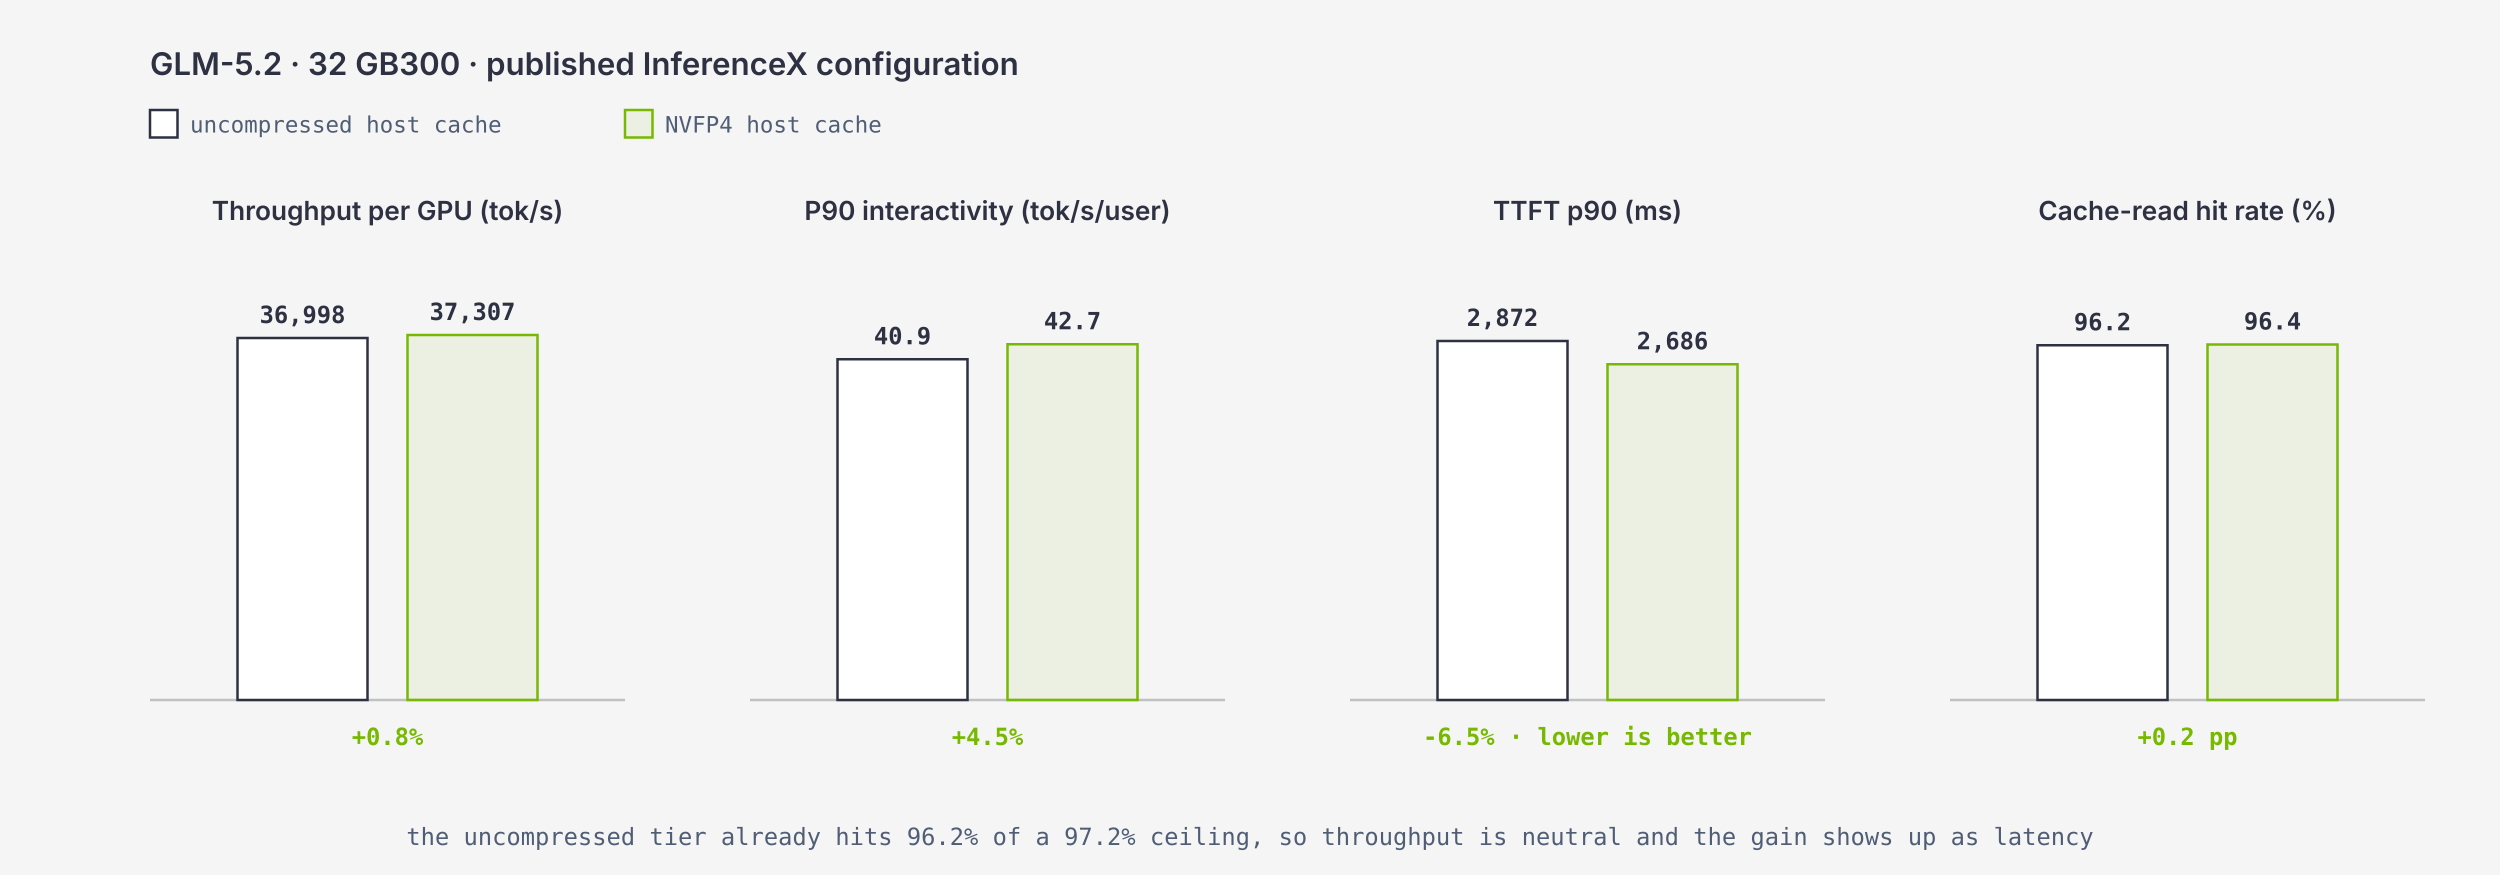
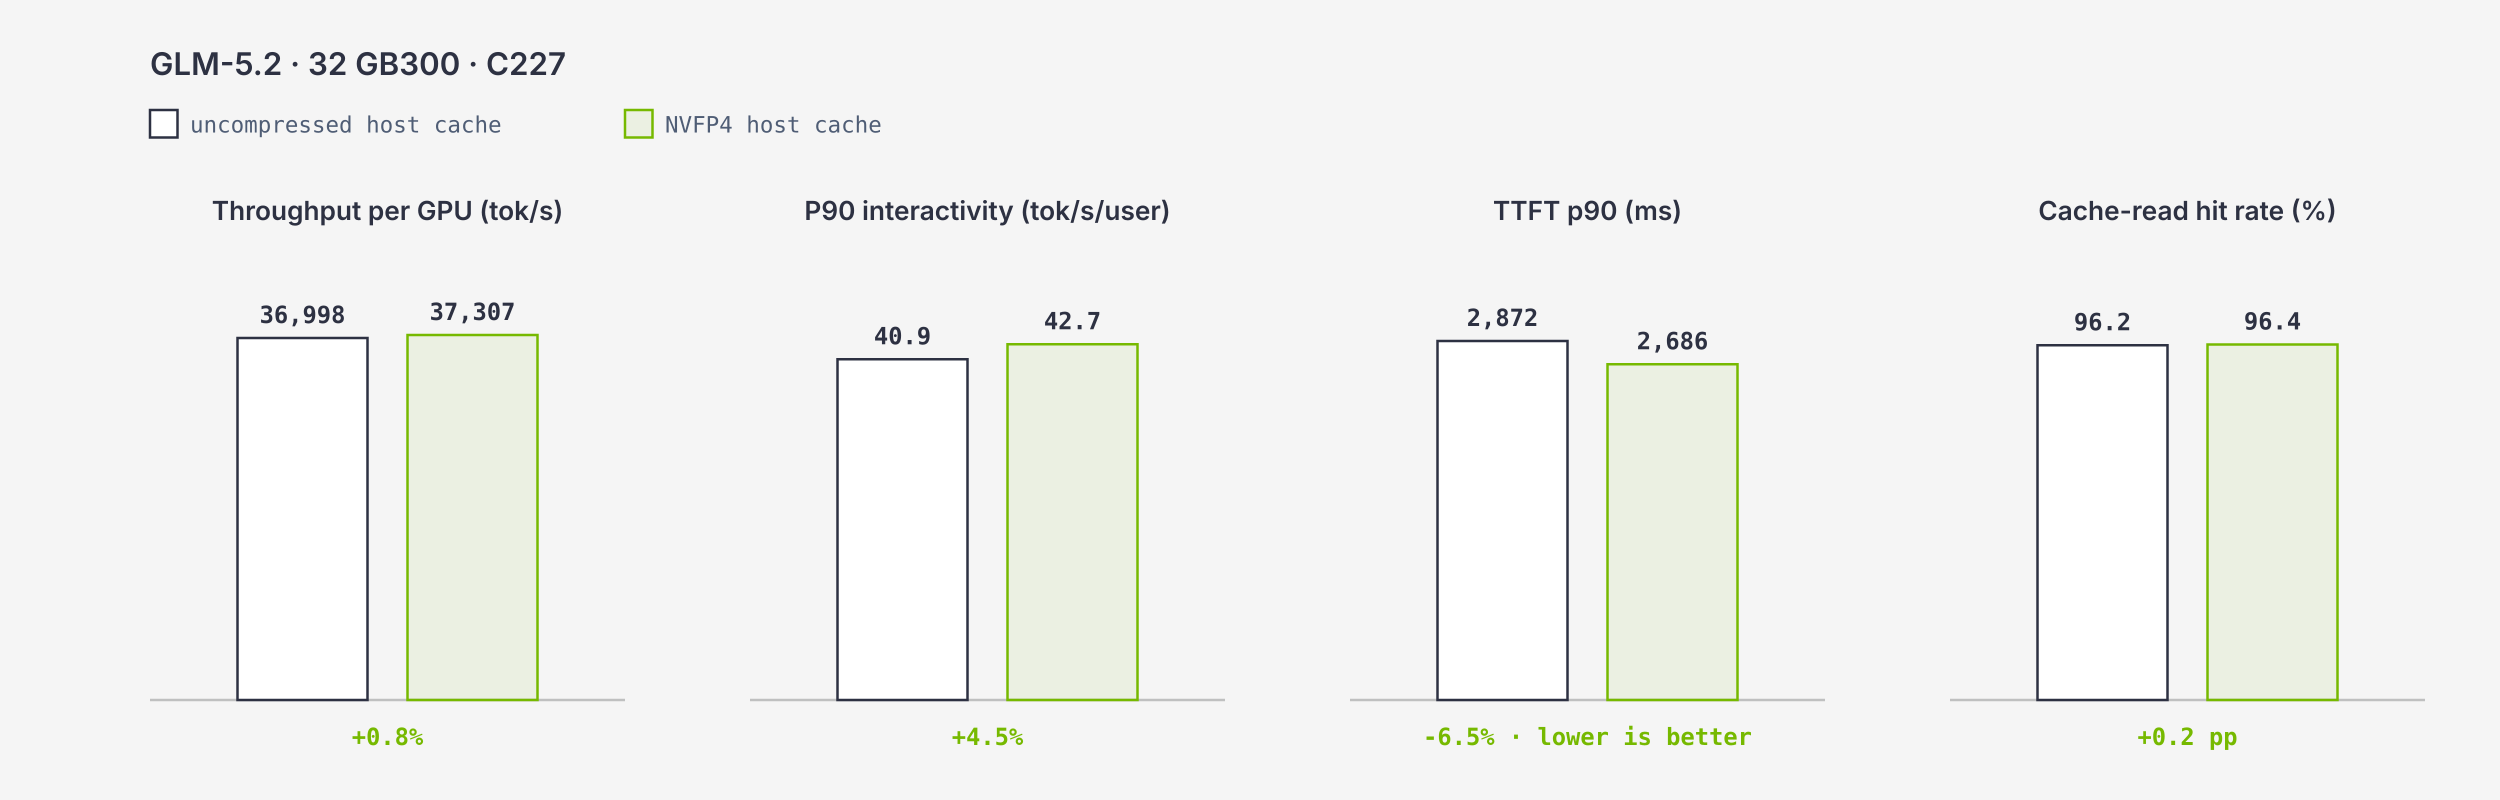
- <svg xmlns="http://www.w3.org/2000/svg" viewBox="0 0 1000 350" width="1000" height="350">
+ <svg xmlns="http://www.w3.org/2000/svg" viewBox="0 0 1000 320" width="1000" height="320">
  <defs>
    <marker id="ah" markerWidth="8" markerHeight="8" refX="7" refY="4" orient="auto" markerUnits="userSpaceOnUse">
      <path d="M0,0.5 L7,4 L0,7.5" fill="none" stroke="#4f5d75" stroke-width="1" />
    </marker>
  </defs>
-   <rect width="1000" height="350" fill="#f5f5f5" />
-   <text x="60.0" y="30.0" font-family="'Geist','Inter',system-ui,-apple-system,'Segoe UI',sans-serif" font-size="12.5" font-weight="600" fill="#2d3142" text-anchor="start">GLM-5.2 · 32 GB300 · published InferenceX configuration</text>
+   <rect width="1000" height="320" fill="#f5f5f5" />
+   <text x="60.0" y="30.0" font-family="'Geist','Inter',system-ui,-apple-system,'Segoe UI',sans-serif" font-size="12.5" font-weight="600" fill="#2d3142" text-anchor="start">GLM-5.2 · 32 GB300 · C227</text>
  <rect x="60" y="44" width="11" height="11" fill="#ffffff" stroke="#2d3142" />
  <text x="76.0" y="53.0" font-family="'Geist Mono','SFMono-Regular',Menlo,Consolas,monospace" font-size="9" font-weight="500" fill="#4f5d75" text-anchor="start">uncompressed host cache</text>
  <rect x="250" y="44" width="11" height="11" fill="rgba(118,185,0,0.08)" stroke="#76B900" />
  <text x="266.0" y="53.0" font-family="'Geist Mono','SFMono-Regular',Menlo,Consolas,monospace" font-size="9" font-weight="500" fill="#4f5d75" text-anchor="start">NVFP4 host cache</text>
  <text x="155.0" y="88.0" font-family="'Geist','Inter',system-ui,-apple-system,'Segoe UI',sans-serif" font-size="10.5" font-weight="600" fill="#2d3142" text-anchor="middle">Throughput per GPU (tok/s)</text>
  <line x1="60" y1="280" x2="250" y2="280" stroke="#bfc0c0" stroke-width="1" />
  <rect x="95.0" y="135.2" width="52" height="144.8" fill="#ffffff" stroke="#2d3142" stroke-width="1" />
  <text x="121.0" y="129.2" font-family="'Geist Mono','SFMono-Regular',Menlo,Consolas,monospace" font-size="9.5" font-weight="600" fill="#2d3142" text-anchor="middle">36,998</text>
  <rect x="163.0" y="134.0" width="52" height="146.0" fill="rgba(118,185,0,0.08)" stroke="#76B900" stroke-width="1" />
  <text x="189.0" y="128.0" font-family="'Geist Mono','SFMono-Regular',Menlo,Consolas,monospace" font-size="9.5" font-weight="600" fill="#2d3142" text-anchor="middle">37,307</text>
  <text x="155.0" y="298.0" font-family="'Geist Mono','SFMono-Regular',Menlo,Consolas,monospace" font-size="9.5" font-weight="600" fill="#76B900" text-anchor="middle">+0.8%</text>
  <text x="395.0" y="88.0" font-family="'Geist','Inter',system-ui,-apple-system,'Segoe UI',sans-serif" font-size="10.5" font-weight="600" fill="#2d3142" text-anchor="middle">P90 interactivity (tok/s/user)</text>
  <line x1="300" y1="280" x2="490" y2="280" stroke="#bfc0c0" stroke-width="1" />
  <rect x="335.0" y="143.7" width="52" height="136.3" fill="#ffffff" stroke="#2d3142" stroke-width="1" />
  <text x="361.0" y="137.7" font-family="'Geist Mono','SFMono-Regular',Menlo,Consolas,monospace" font-size="9.5" font-weight="600" fill="#2d3142" text-anchor="middle">40.9</text>
  <rect x="403.0" y="137.7" width="52" height="142.3" fill="rgba(118,185,0,0.08)" stroke="#76B900" stroke-width="1" />
  <text x="429.0" y="131.7" font-family="'Geist Mono','SFMono-Regular',Menlo,Consolas,monospace" font-size="9.5" font-weight="600" fill="#2d3142" text-anchor="middle">42.7</text>
  <text x="395.0" y="298.0" font-family="'Geist Mono','SFMono-Regular',Menlo,Consolas,monospace" font-size="9.5" font-weight="600" fill="#76B900" text-anchor="middle">+4.5%</text>
  <text x="635.0" y="88.0" font-family="'Geist','Inter',system-ui,-apple-system,'Segoe UI',sans-serif" font-size="10.5" font-weight="600" fill="#2d3142" text-anchor="middle">TTFT p90 (ms)</text>
  <line x1="540" y1="280" x2="730" y2="280" stroke="#bfc0c0" stroke-width="1" />
  <rect x="575.0" y="136.4" width="52" height="143.6" fill="#ffffff" stroke="#2d3142" stroke-width="1" />
  <text x="601.0" y="130.4" font-family="'Geist Mono','SFMono-Regular',Menlo,Consolas,monospace" font-size="9.5" font-weight="600" fill="#2d3142" text-anchor="middle">2,872</text>
  <rect x="643.0" y="145.7" width="52" height="134.3" fill="rgba(118,185,0,0.08)" stroke="#76B900" stroke-width="1" />
  <text x="669.0" y="139.7" font-family="'Geist Mono','SFMono-Regular',Menlo,Consolas,monospace" font-size="9.5" font-weight="600" fill="#2d3142" text-anchor="middle">2,686</text>
  <text x="635.0" y="298.0" font-family="'Geist Mono','SFMono-Regular',Menlo,Consolas,monospace" font-size="9.5" font-weight="600" fill="#76B900" text-anchor="middle">-6.5% · lower is better</text>
  <text x="875.0" y="88.0" font-family="'Geist','Inter',system-ui,-apple-system,'Segoe UI',sans-serif" font-size="10.5" font-weight="600" fill="#2d3142" text-anchor="middle">Cache-read hit rate (%)</text>
  <line x1="780" y1="280" x2="970" y2="280" stroke="#bfc0c0" stroke-width="1" />
  <rect x="815.0" y="138.1" width="52" height="141.9" fill="#ffffff" stroke="#2d3142" stroke-width="1" />
  <text x="841.0" y="132.1" font-family="'Geist Mono','SFMono-Regular',Menlo,Consolas,monospace" font-size="9.5" font-weight="600" fill="#2d3142" text-anchor="middle">96.2</text>
  <rect x="883.0" y="137.8" width="52" height="142.2" fill="rgba(118,185,0,0.08)" stroke="#76B900" stroke-width="1" />
  <text x="909.0" y="131.8" font-family="'Geist Mono','SFMono-Regular',Menlo,Consolas,monospace" font-size="9.5" font-weight="600" fill="#2d3142" text-anchor="middle">96.4</text>
  <text x="875.0" y="298.0" font-family="'Geist Mono','SFMono-Regular',Menlo,Consolas,monospace" font-size="9.5" font-weight="600" fill="#76B900" text-anchor="middle">+0.2 pp</text>
-   <text x="500.0" y="338.0" font-family="'Geist Mono','SFMono-Regular',Menlo,Consolas,monospace" font-size="9.5" font-weight="500" fill="#4f5d75" text-anchor="middle">the uncompressed tier already hits 96.2% of a 97.2% ceiling, so throughput is neutral and the gain shows up as latency</text>
</svg>
